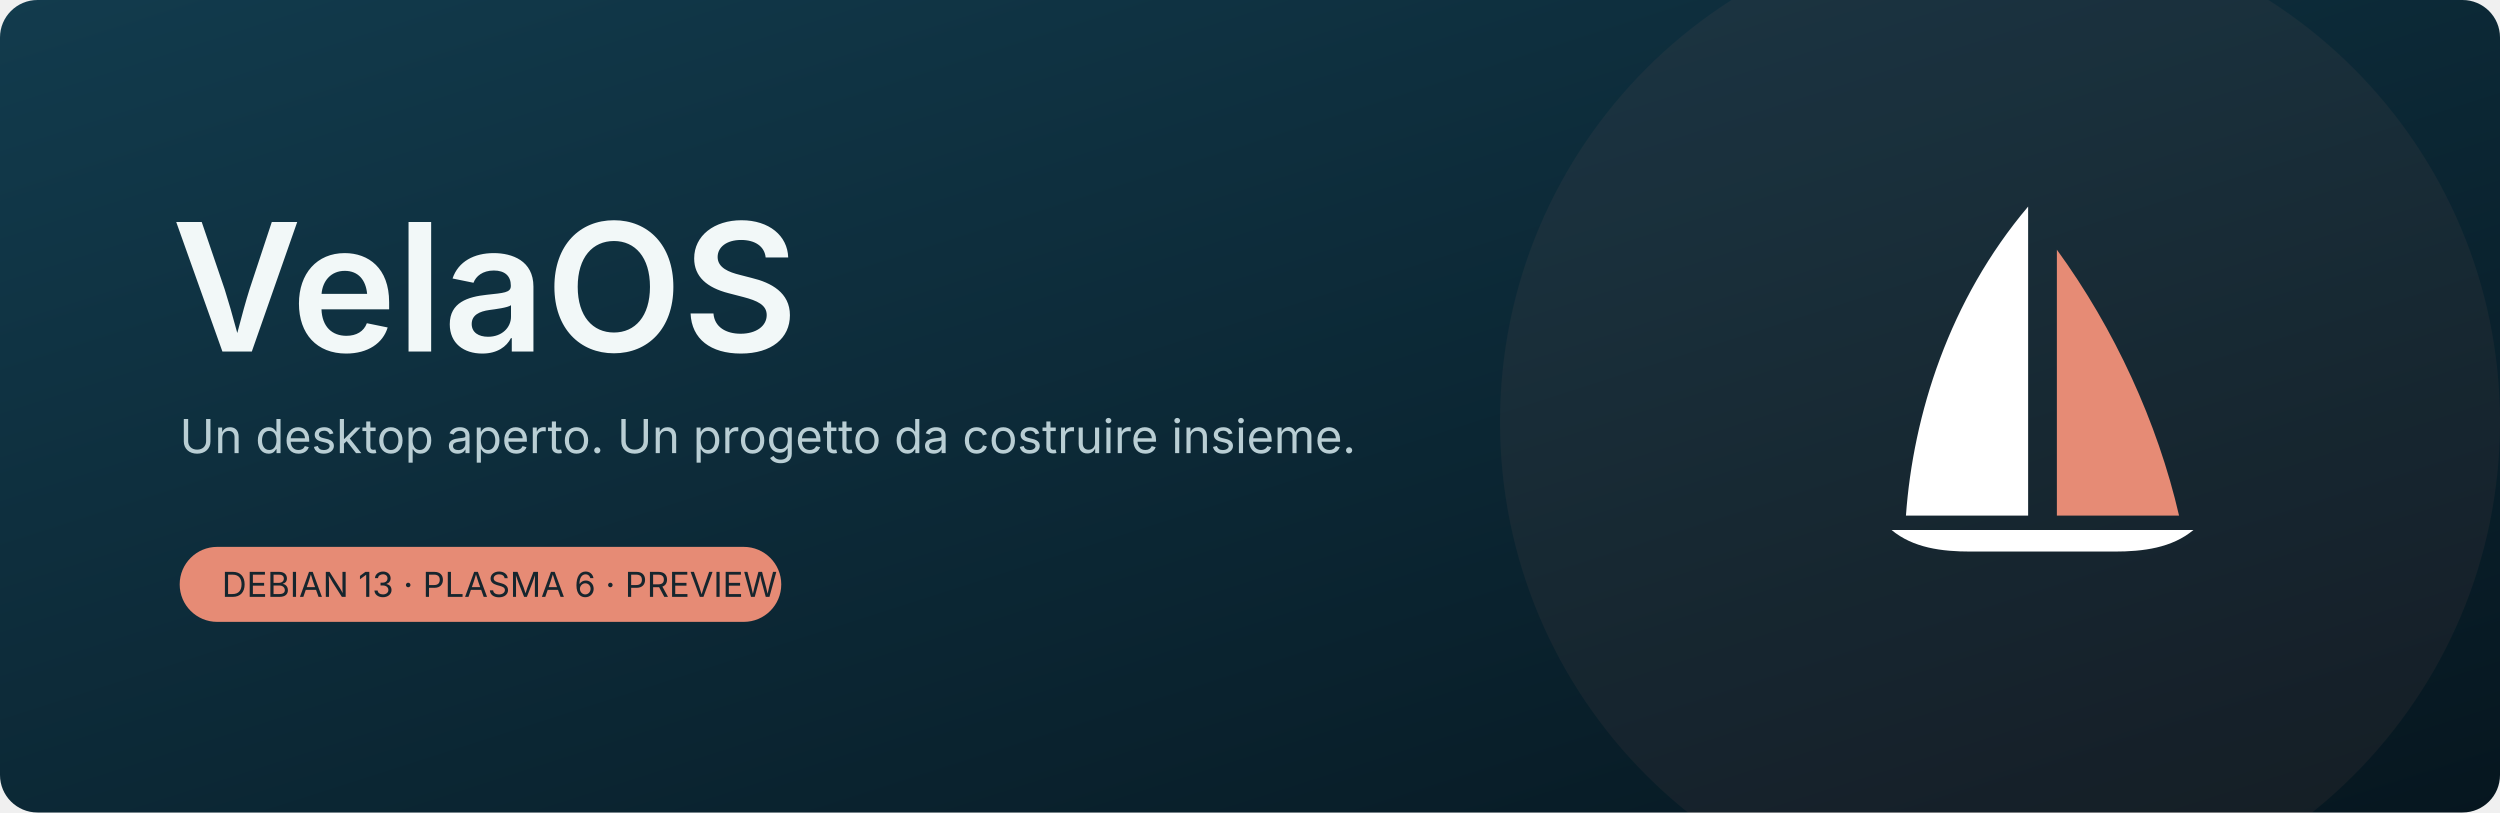
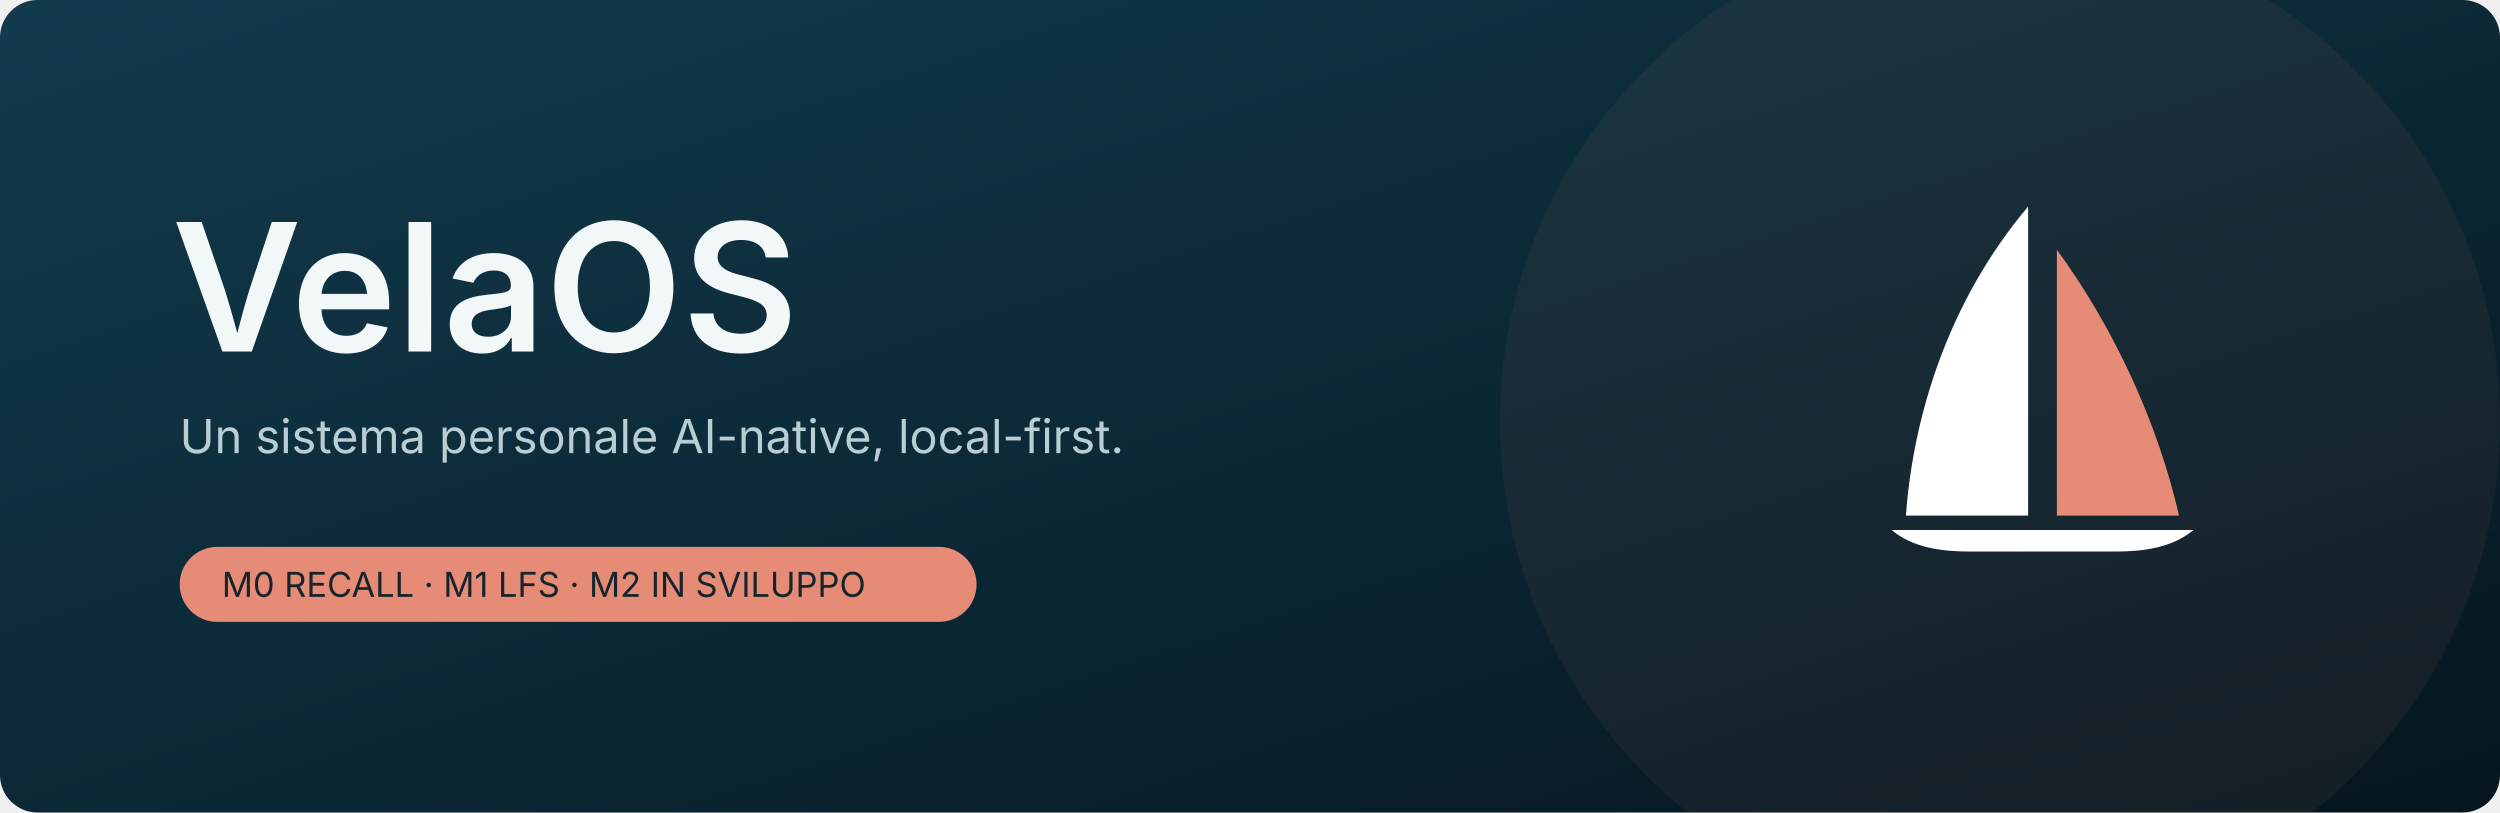
<svg xmlns="http://www.w3.org/2000/svg" width="1600" height="520" viewBox="0 0 1600 520">
  <defs>
    <linearGradient id="sea" x2="1" y2="1">
      <stop stop-color="#123b4d" />
      <stop offset="1" stop-color="#06161f" />
    </linearGradient>
  </defs>
  <rect width="1600" height="520" rx="24" fill="url(#sea)" />
  <circle cx="1280" cy="270" r="320" fill="#e68b75" opacity=".06" />
  <g transform="translate(1160 100) scale(2.3)">
    <path d="M60 14 C38 40 28 72 26 100 L60 100 Z" fill="#fff" />
    <path d="M68 26 C84 48 96 74 102 100 L68 100 Z" fill="#e68b75" />
    <path d="M22 104 L106 104 C100 109 92 110 84 110 L44 110 C36 110 28 109 22 104 Z" fill="#fff" />
  </g>
  <text x="110" y="225" fill="#f2f8f8" font-family="Inter,Segoe UI,sans-serif" font-size="114" font-weight="600">VelaOS</text>
-   <text x="115" y="290" fill="#b9ced4" font-family="Inter,Segoe UI,sans-serif" font-size="30">Un desktop aperto. Un progetto da costruire insieme.</text>
-   <rect x="115" y="350" width="385" height="48" rx="24" fill="#e68b75" />
-   <text x="142" y="382" fill="#16252d" font-family="Inter,Segoe UI,sans-serif" font-size="22">DEBIAN 13 · PLASMA 6 · PREVIEW</text>
+   <text x="115" y="290" fill="#b9ced4" font-family="Inter,Segoe UI,sans-serif" font-size="30">Un sistema personale AI-native, local-first.</text>
+   <rect x="115" y="350" width="510" height="48" rx="24" fill="#e68b75" />
+   <text x="142" y="382" fill="#16252d" font-family="Inter,Segoe UI,sans-serif" font-size="22">M0 RECALL · M1 LFS · M2 IN SVILUPPO</text>
</svg>
